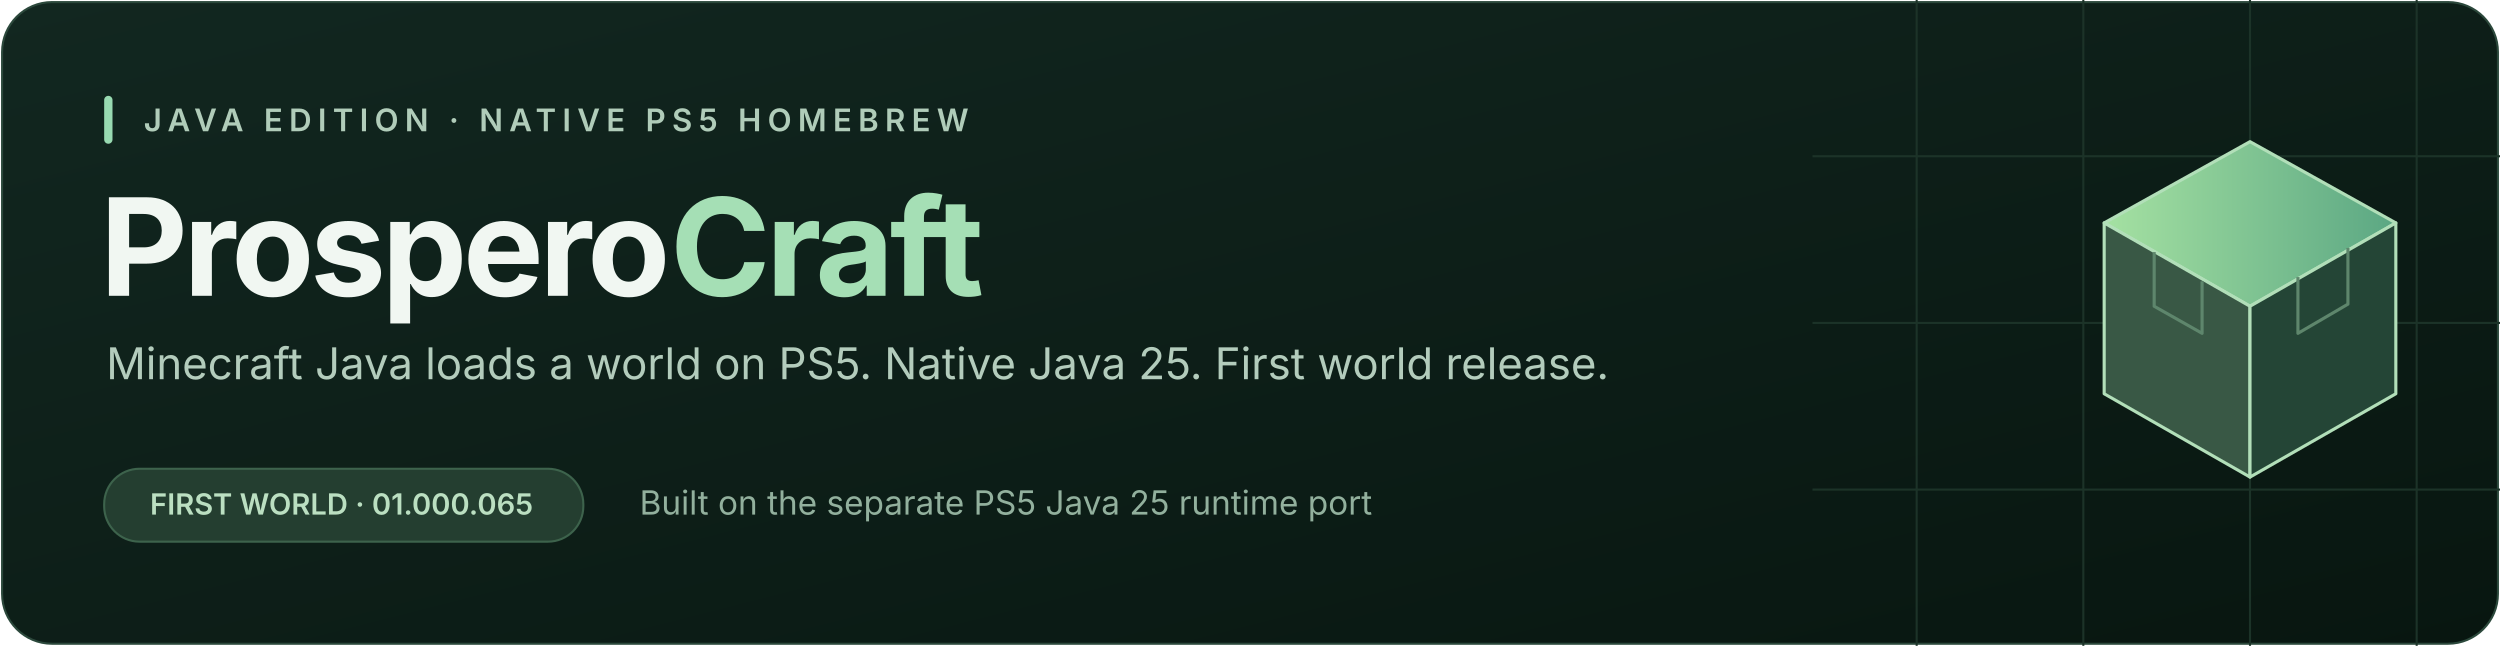
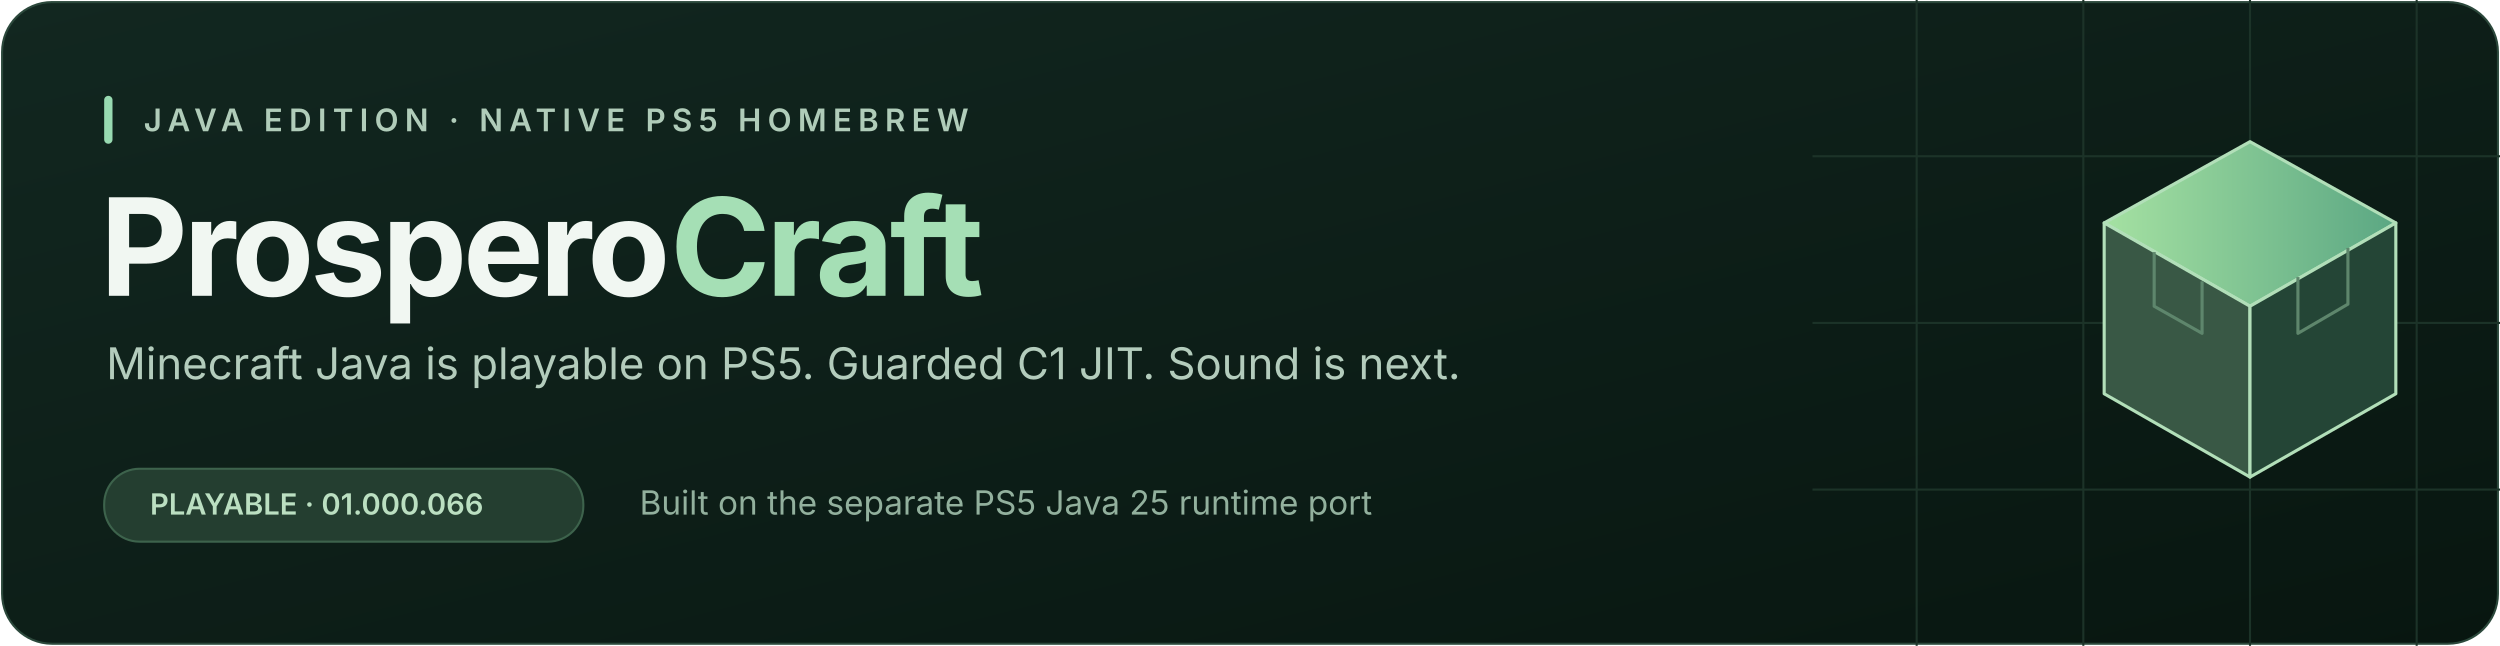
<svg xmlns="http://www.w3.org/2000/svg" width="1200" height="310" viewBox="0 0 1200 310" role="img" aria-labelledby="title description">
  <defs>
    <linearGradient id="background" x2="1" y2="1">
      <stop stop-color="#122720" />
      <stop offset="1" stop-color="#081610" />
    </linearGradient>
    <linearGradient id="grass">
      <stop stop-color="#a5e1a2" />
      <stop offset="1" stop-color="#5ba783" />
    </linearGradient>
  </defs>
  <rect x="1" y="1" width="1198" height="308" rx="24" fill="url(#background)" stroke="#2b483b" />
  <path d="M920 0v310M1000 0v310M1080 0v310M1160 0v310M870 75h330M870 155h330M870 235h330" stroke="#1c3328" />
  <g stroke="#b2dfb9" stroke-width="1.5" stroke-linejoin="round">
    <path d="M1010 107l70-39 70 39-70 40z" fill="url(#grass)" />
    <path d="M1010 107l70 40v82l-70-40z" fill="#395845" />
    <path d="M1080 147l70-40v82l-70 40z" fill="#244536" />
    <path d="M1034 121v26l23 13v-25M1103 133v27l24-14v-27" fill="none" stroke="#5e866c" />
  </g>
  <rect x="50" y="46" width="4" height="23" rx="2" fill="#98dab1" />
  <g font-family="Inter,Segoe UI,Arial,sans-serif">
    <text x="69" y="63" font-size="15" font-weight="600" letter-spacing="3" fill="#b0ccb9">JAVA EDITION · NATIVE PS5 HOMEBREW</text>
    <text x="48" y="142" font-size="65" font-weight="700" letter-spacing="-2" fill="#f1f7f2">Prospero<tspan fill="#a5dfb5">Craft</tspan>
    </text>
-     <text x="51" y="182" font-size="21" fill="#b3ccbc">Minecraft Java loads a world on PS5. Native Java 25. First world release.</text>
+     <text x="51" y="182" font-size="21" fill="#b3ccbc">Minecraft Java is playable on PS5. Guarded C1 JIT. Sound is next.</text>
    <rect x="50" y="225" width="230" height="35" rx="17" fill="#243e30" stroke="#3d634c" />
-     <text x="72" y="247" font-size="14" font-weight="600" fill="#bbdfc1">FIRST WORLD · 01.000.065</text>
+     <text x="72" y="247" font-size="14" font-weight="600" fill="#bbdfc1">PLAYABLE · 01.000.066</text>
    <text x="307" y="247" font-size="16" fill="#92b09d">Built on the separate PS5 Java 25 runtime port</text>
  </g>
</svg>
